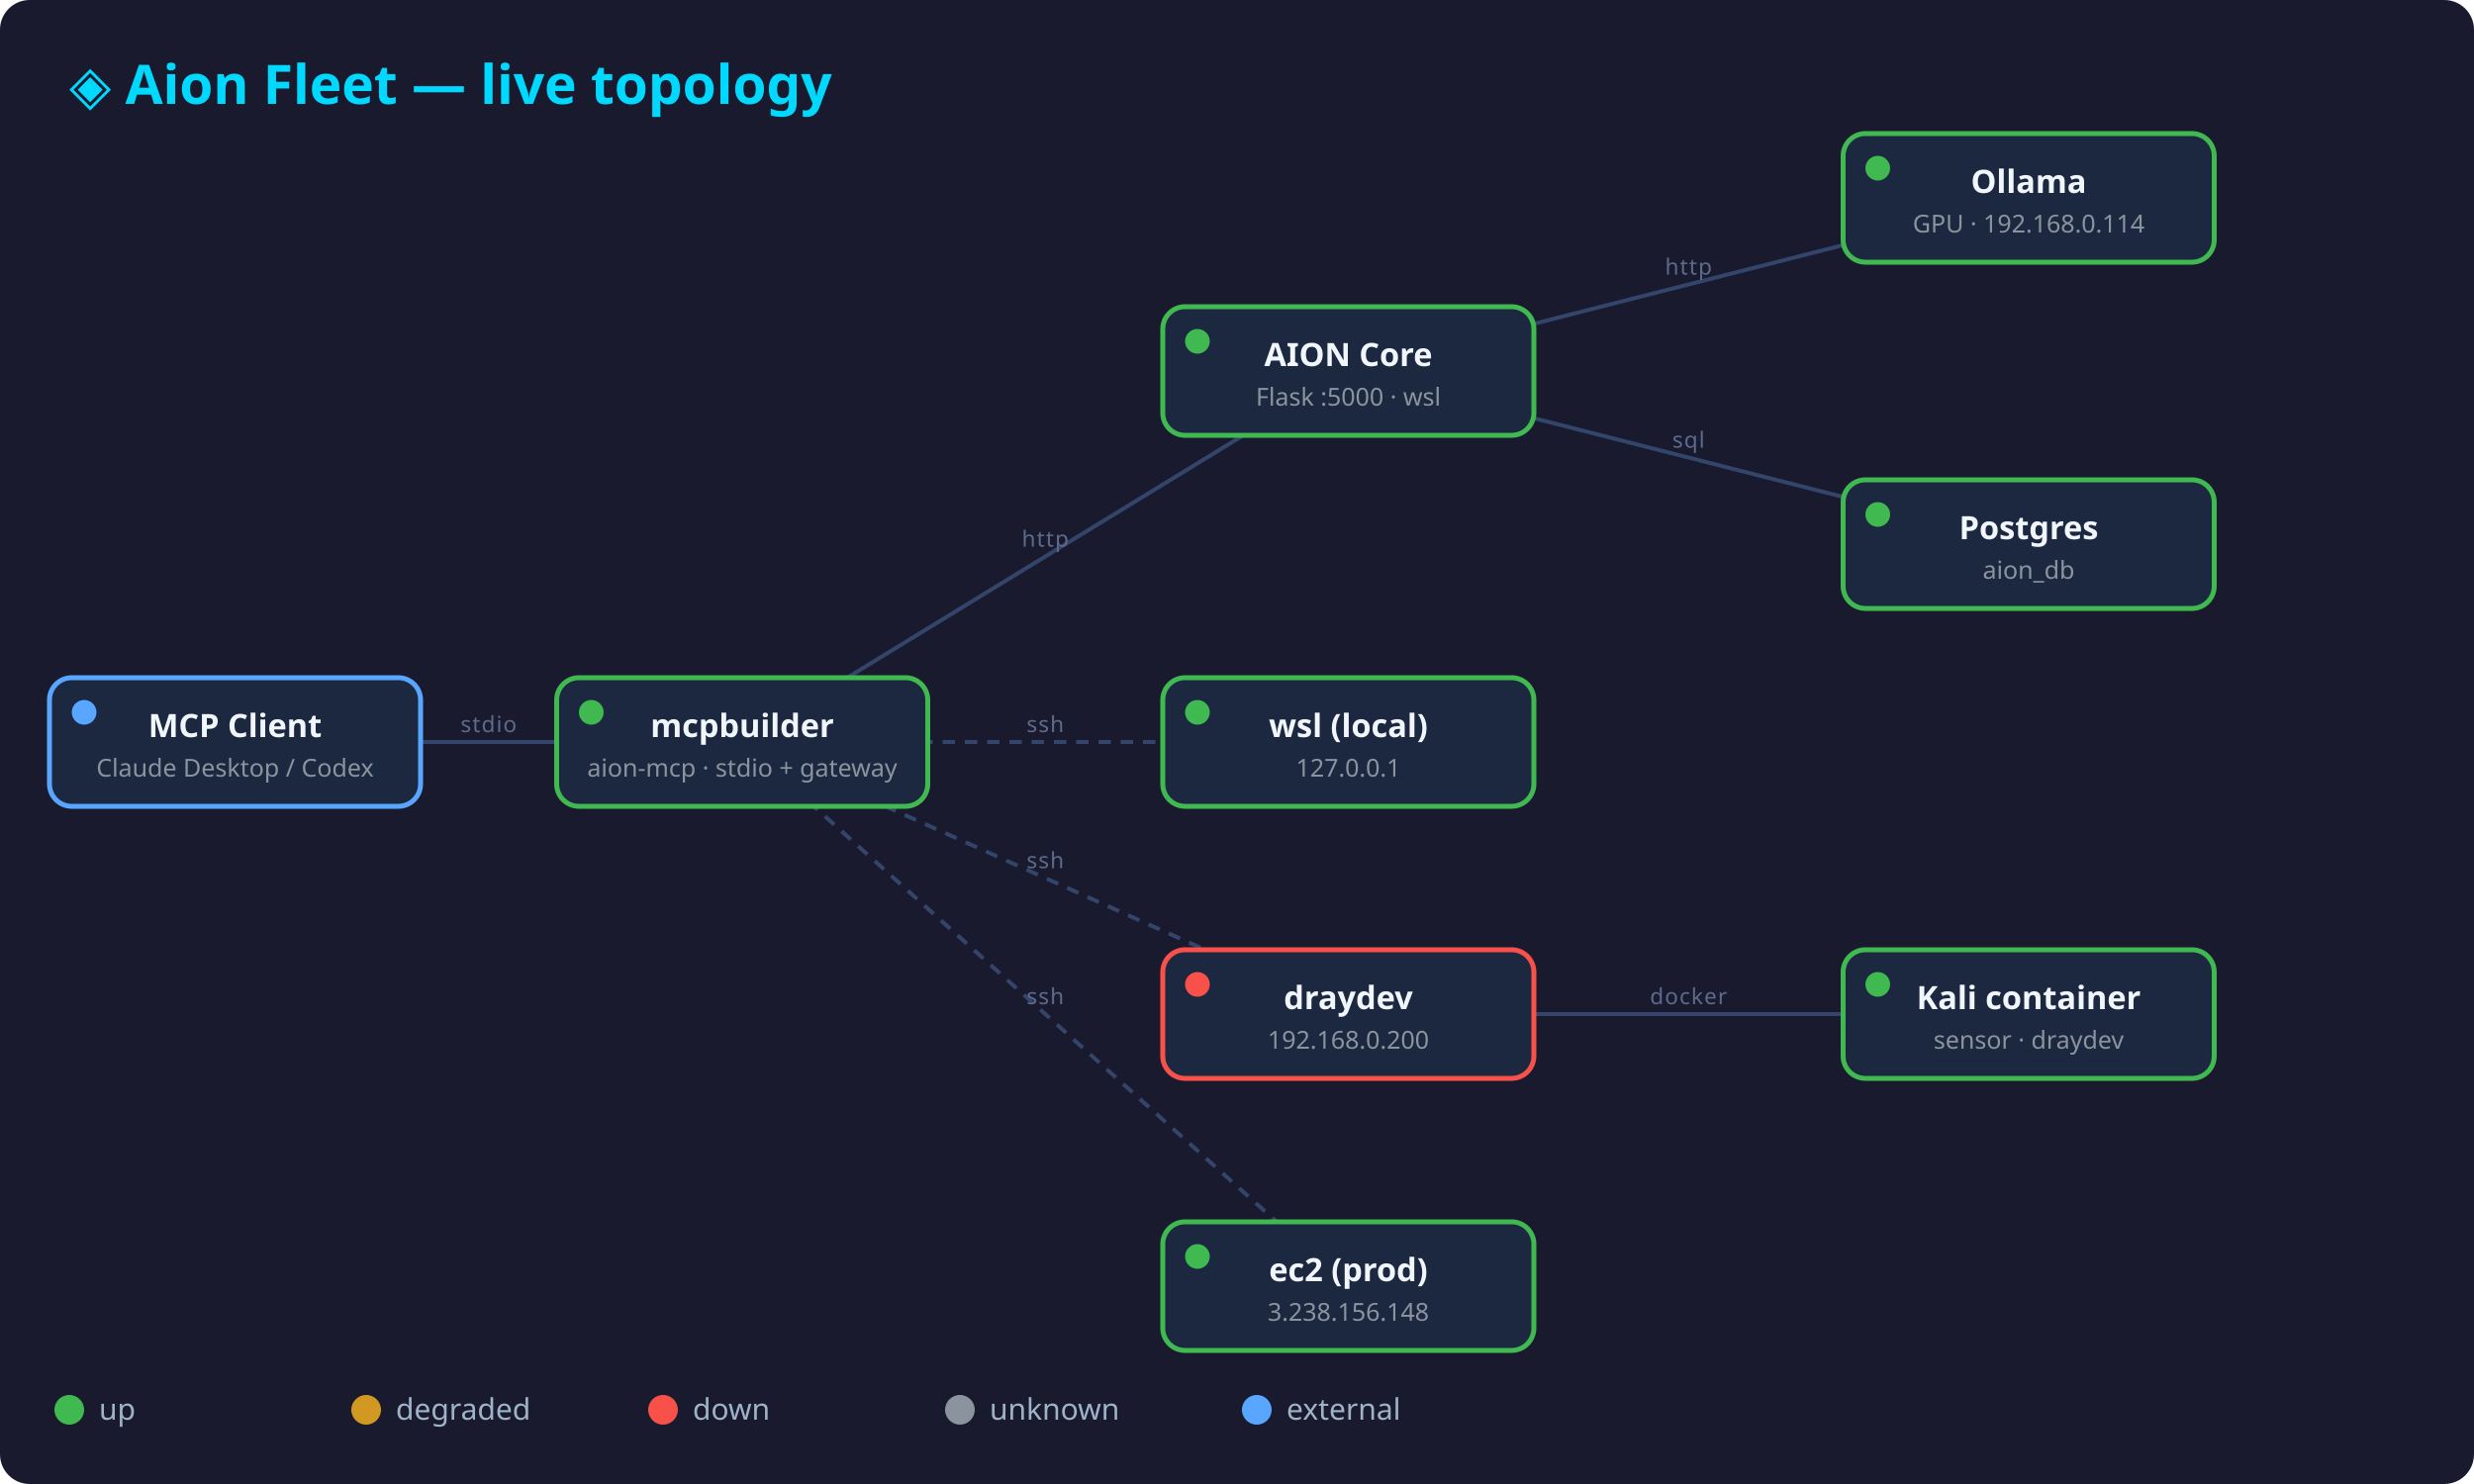
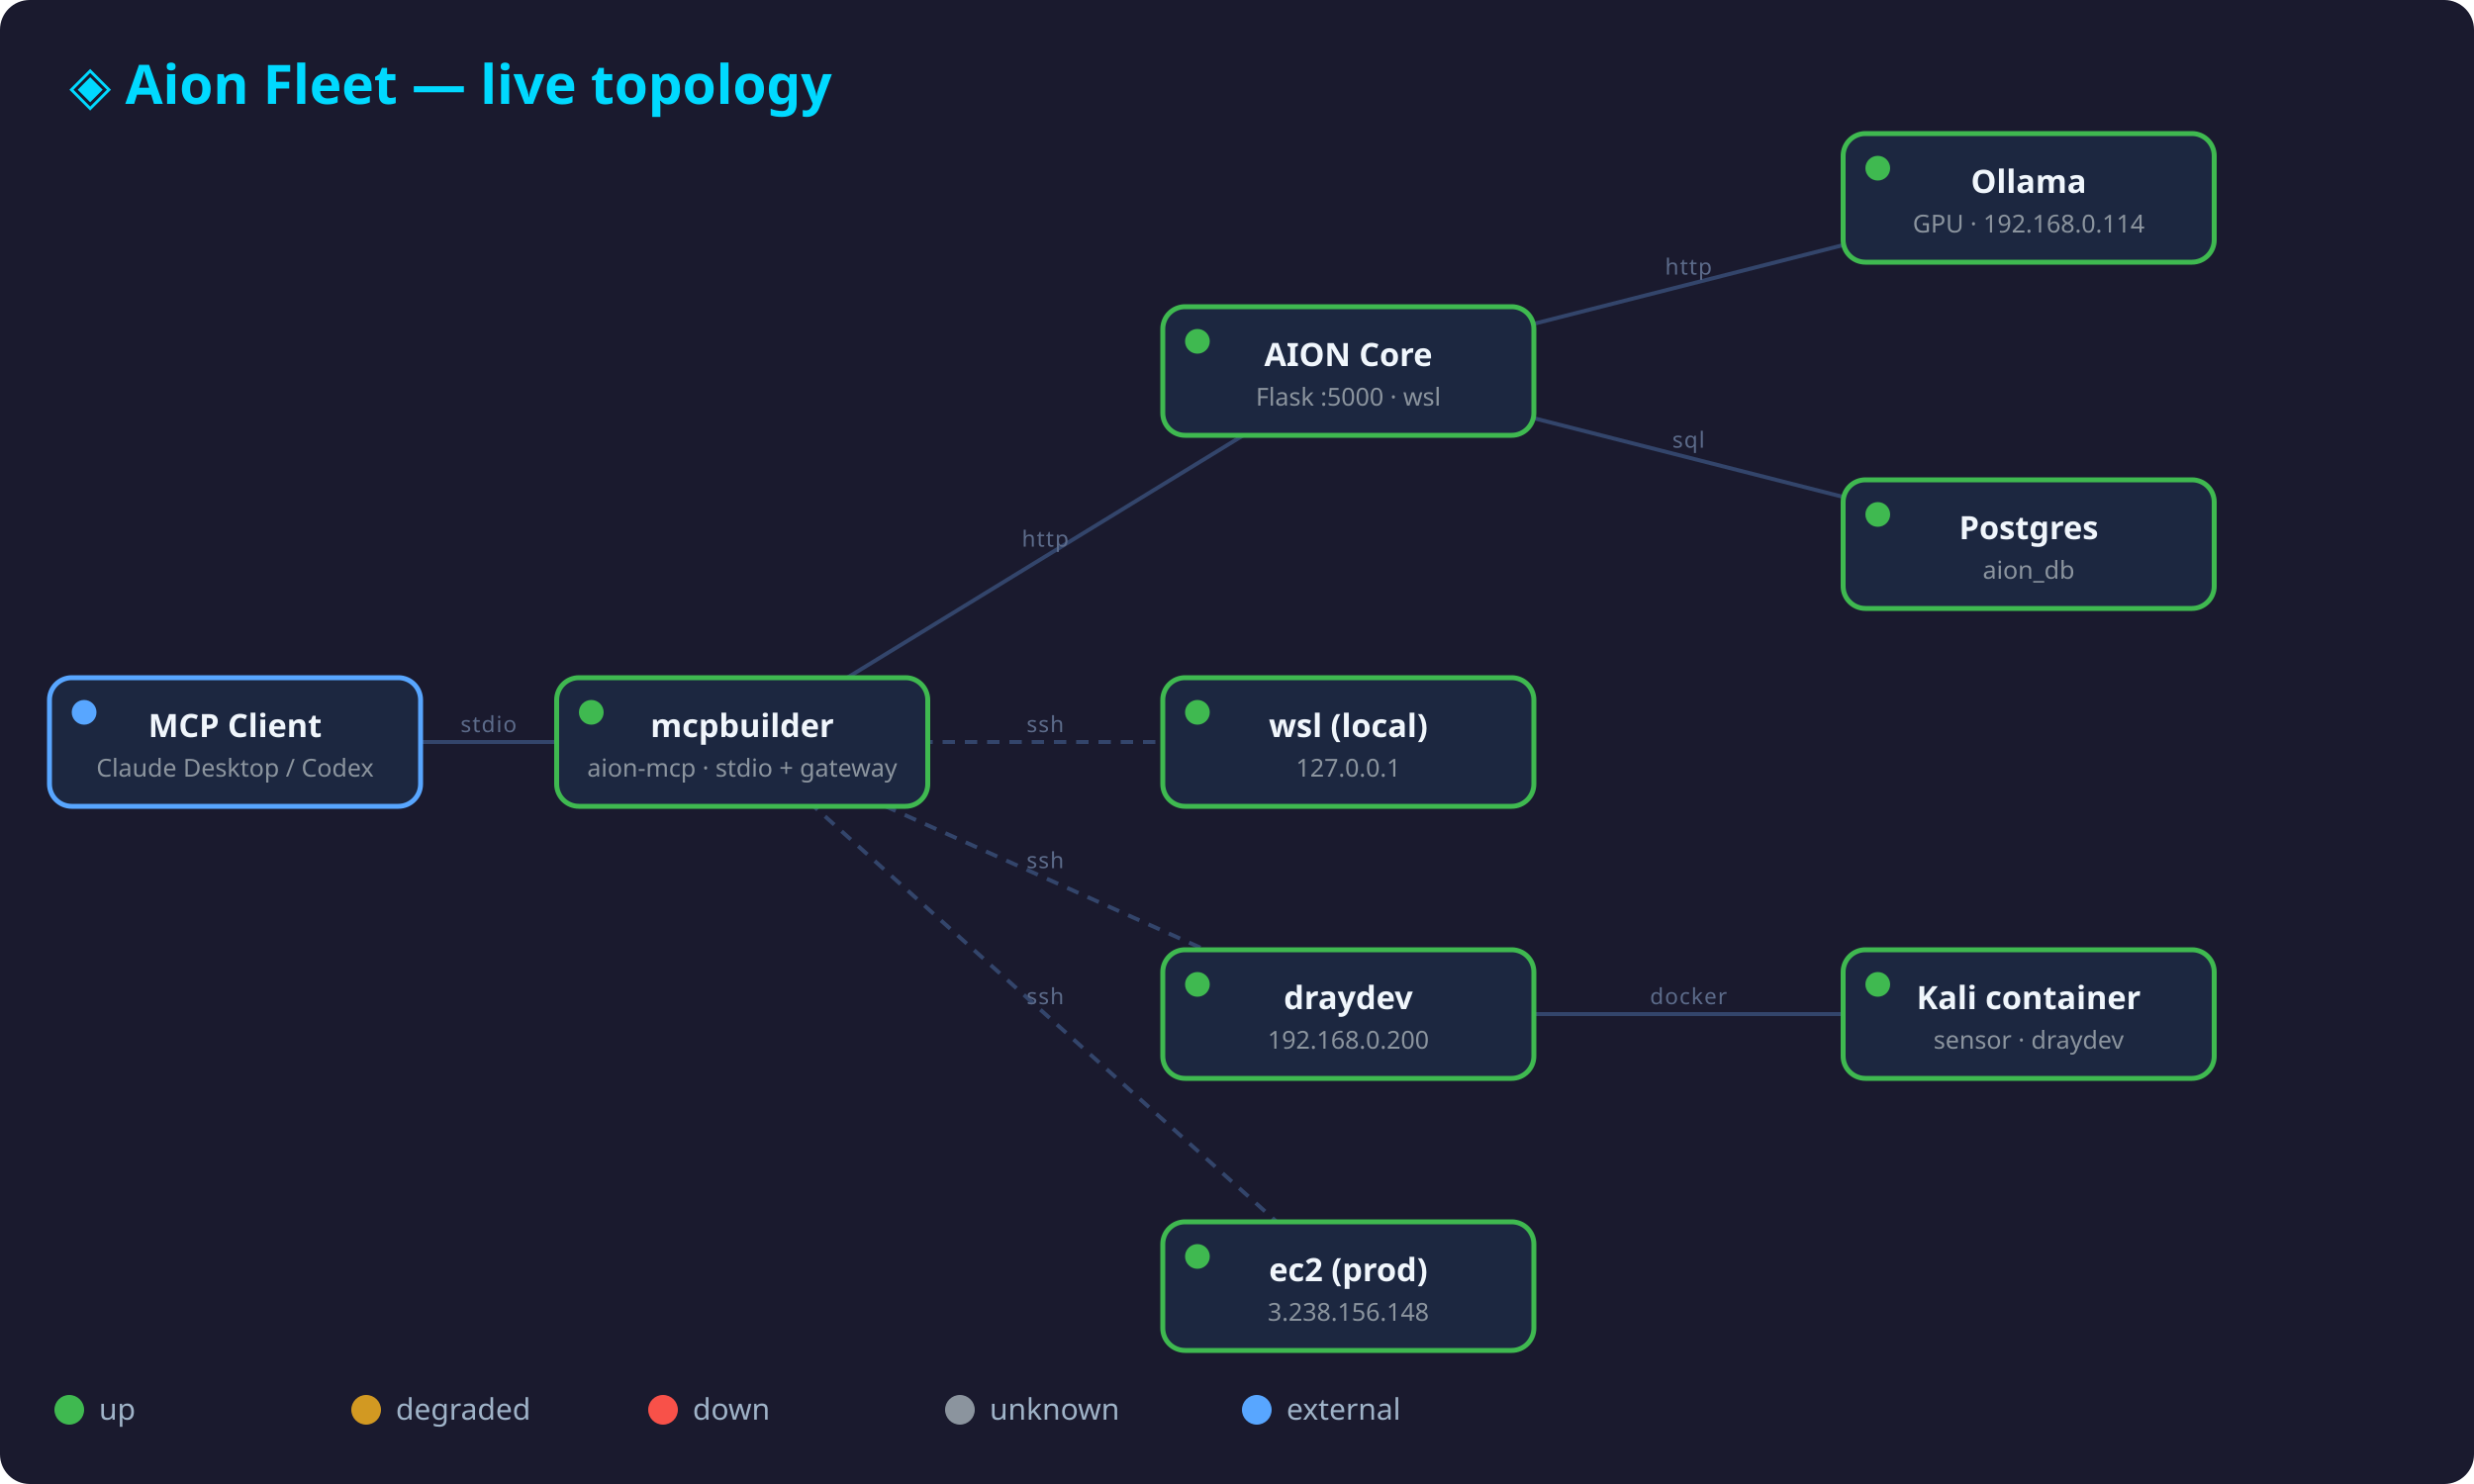
<svg xmlns="http://www.w3.org/2000/svg" viewBox="0 0 1000 600" font-family="ui-sans-serif, system-ui, sans-serif">
  <rect x="0" y="0" width="1000" height="600" rx="12" fill="#1a1a2e" />
  <text x="28" y="42" fill="#00d9ff" font-size="22" font-weight="700">◈ Aion Fleet — live topology</text>
  <line x1="95" y1="300" x2="300" y2="300" stroke="#33456b" stroke-width="1.6" />
  <text x="197.5" y="296.0" fill="#5c6b8a" font-size="9" text-anchor="middle" style="text-transform:uppercase;letter-spacing:.05em">stdio</text>
  <line x1="300" y1="300" x2="545" y2="150" stroke="#33456b" stroke-width="1.6" />
  <text x="422.5" y="221.0" fill="#5c6b8a" font-size="9" text-anchor="middle" style="text-transform:uppercase;letter-spacing:.05em">http</text>
  <line x1="300" y1="300" x2="545" y2="300" stroke="#33456b" stroke-width="1.6" stroke-dasharray="5 4" />
  <text x="422.5" y="296.0" fill="#5c6b8a" font-size="9" text-anchor="middle" style="text-transform:uppercase;letter-spacing:.05em">ssh</text>
  <line x1="300" y1="300" x2="545" y2="410" stroke="#33456b" stroke-width="1.6" stroke-dasharray="5 4" />
  <text x="422.5" y="351.0" fill="#5c6b8a" font-size="9" text-anchor="middle" style="text-transform:uppercase;letter-spacing:.05em">ssh</text>
  <line x1="300" y1="300" x2="545" y2="520" stroke="#33456b" stroke-width="1.6" stroke-dasharray="5 4" />
  <text x="422.5" y="406.0" fill="#5c6b8a" font-size="9" text-anchor="middle" style="text-transform:uppercase;letter-spacing:.05em">ssh</text>
  <line x1="545" y1="150" x2="820" y2="80" stroke="#33456b" stroke-width="1.6" />
  <text x="682.5" y="111.0" fill="#5c6b8a" font-size="9" text-anchor="middle" style="text-transform:uppercase;letter-spacing:.05em">http</text>
  <line x1="545" y1="150" x2="820" y2="220" stroke="#33456b" stroke-width="1.6" />
  <text x="682.5" y="181.0" fill="#5c6b8a" font-size="9" text-anchor="middle" style="text-transform:uppercase;letter-spacing:.05em">sql</text>
  <line x1="545" y1="410" x2="820" y2="410" stroke="#33456b" stroke-width="1.6" />
  <text x="682.5" y="406.0" fill="#5c6b8a" font-size="9" text-anchor="middle" style="text-transform:uppercase;letter-spacing:.05em">docker</text>
  <rect x="20" y="274" width="150" height="52" rx="9" fill="#1c2740" stroke="#58a6ff" stroke-width="2" />
  <circle cx="34" cy="288" r="5" fill="#58a6ff" />
  <text x="95" y="298" fill="#f0f6fc" font-size="13" font-weight="600" text-anchor="middle">MCP Client</text>
  <text x="95" y="314" fill="#8b949e" font-size="10" text-anchor="middle">Claude Desktop / Codex</text>
  <rect x="225" y="274" width="150" height="52" rx="9" fill="#1c2740" stroke="#3fb950" stroke-width="2" />
  <circle cx="239" cy="288" r="5" fill="#3fb950" />
  <text x="300" y="298" fill="#f0f6fc" font-size="13" font-weight="600" text-anchor="middle">mcpbuilder</text>
  <text x="300" y="314" fill="#8b949e" font-size="10" text-anchor="middle">aion-mcp · stdio + gateway</text>
  <rect x="470" y="124" width="150" height="52" rx="9" fill="#1c2740" stroke="#3fb950" stroke-width="2" />
  <circle cx="484" cy="138" r="5" fill="#3fb950" />
  <text x="545" y="148" fill="#f0f6fc" font-size="13" font-weight="600" text-anchor="middle">AION Core</text>
  <text x="545" y="164" fill="#8b949e" font-size="10" text-anchor="middle">Flask :5000 · wsl</text>
  <rect x="745" y="54" width="150" height="52" rx="9" fill="#1c2740" stroke="#3fb950" stroke-width="2" />
  <circle cx="759" cy="68" r="5" fill="#3fb950" />
  <text x="820" y="78" fill="#f0f6fc" font-size="13" font-weight="600" text-anchor="middle">Ollama</text>
  <text x="820" y="94" fill="#8b949e" font-size="10" text-anchor="middle">GPU · 192.168.0.114</text>
  <rect x="745" y="194" width="150" height="52" rx="9" fill="#1c2740" stroke="#3fb950" stroke-width="2" />
  <circle cx="759" cy="208" r="5" fill="#3fb950" />
  <text x="820" y="218" fill="#f0f6fc" font-size="13" font-weight="600" text-anchor="middle">Postgres</text>
  <text x="820" y="234" fill="#8b949e" font-size="10" text-anchor="middle">aion_db</text>
  <rect x="470" y="274" width="150" height="52" rx="9" fill="#1c2740" stroke="#3fb950" stroke-width="2" />
  <circle cx="484" cy="288" r="5" fill="#3fb950" />
  <text x="545" y="298" fill="#f0f6fc" font-size="13" font-weight="600" text-anchor="middle">wsl (local)</text>
  <text x="545" y="314" fill="#8b949e" font-size="10" text-anchor="middle">127.0.0.1</text>
-   <rect x="470" y="384" width="150" height="52" rx="9" fill="#1c2740" stroke="#f85149" stroke-width="2" />
-   <circle cx="484" cy="398" r="5" fill="#f85149" />
+   <rect x="470" y="384" width="150" height="52" rx="9" fill="#1c2740" stroke="#3fb950" stroke-width="2" />
+   <circle cx="484" cy="398" r="5" fill="#3fb950" />
  <text x="545" y="408" fill="#f0f6fc" font-size="13" font-weight="600" text-anchor="middle">draydev</text>
  <text x="545" y="424" fill="#8b949e" font-size="10" text-anchor="middle">192.168.0.200</text>
  <rect x="470" y="494" width="150" height="52" rx="9" fill="#1c2740" stroke="#3fb950" stroke-width="2" />
  <circle cx="484" cy="508" r="5" fill="#3fb950" />
  <text x="545" y="518" fill="#f0f6fc" font-size="13" font-weight="600" text-anchor="middle">ec2 (prod)</text>
  <text x="545" y="534" fill="#8b949e" font-size="10" text-anchor="middle">3.238.156.148</text>
  <rect x="745" y="384" width="150" height="52" rx="9" fill="#1c2740" stroke="#3fb950" stroke-width="2" />
  <circle cx="759" cy="398" r="5" fill="#3fb950" />
  <text x="820" y="408" fill="#f0f6fc" font-size="13" font-weight="600" text-anchor="middle">Kali container</text>
  <text x="820" y="424" fill="#8b949e" font-size="10" text-anchor="middle">sensor · draydev</text>
  <circle cx="28" cy="570" r="6" fill="#3fb950" />
  <text x="40" y="574" fill="#9fb3c8" font-size="12">up</text>
  <circle cx="148" cy="570" r="6" fill="#d29922" />
  <text x="160" y="574" fill="#9fb3c8" font-size="12">degraded</text>
  <circle cx="268" cy="570" r="6" fill="#f85149" />
  <text x="280" y="574" fill="#9fb3c8" font-size="12">down</text>
  <circle cx="388" cy="570" r="6" fill="#8b949e" />
  <text x="400" y="574" fill="#9fb3c8" font-size="12">unknown</text>
  <circle cx="508" cy="570" r="6" fill="#58a6ff" />
  <text x="520" y="574" fill="#9fb3c8" font-size="12">external</text>
</svg>
